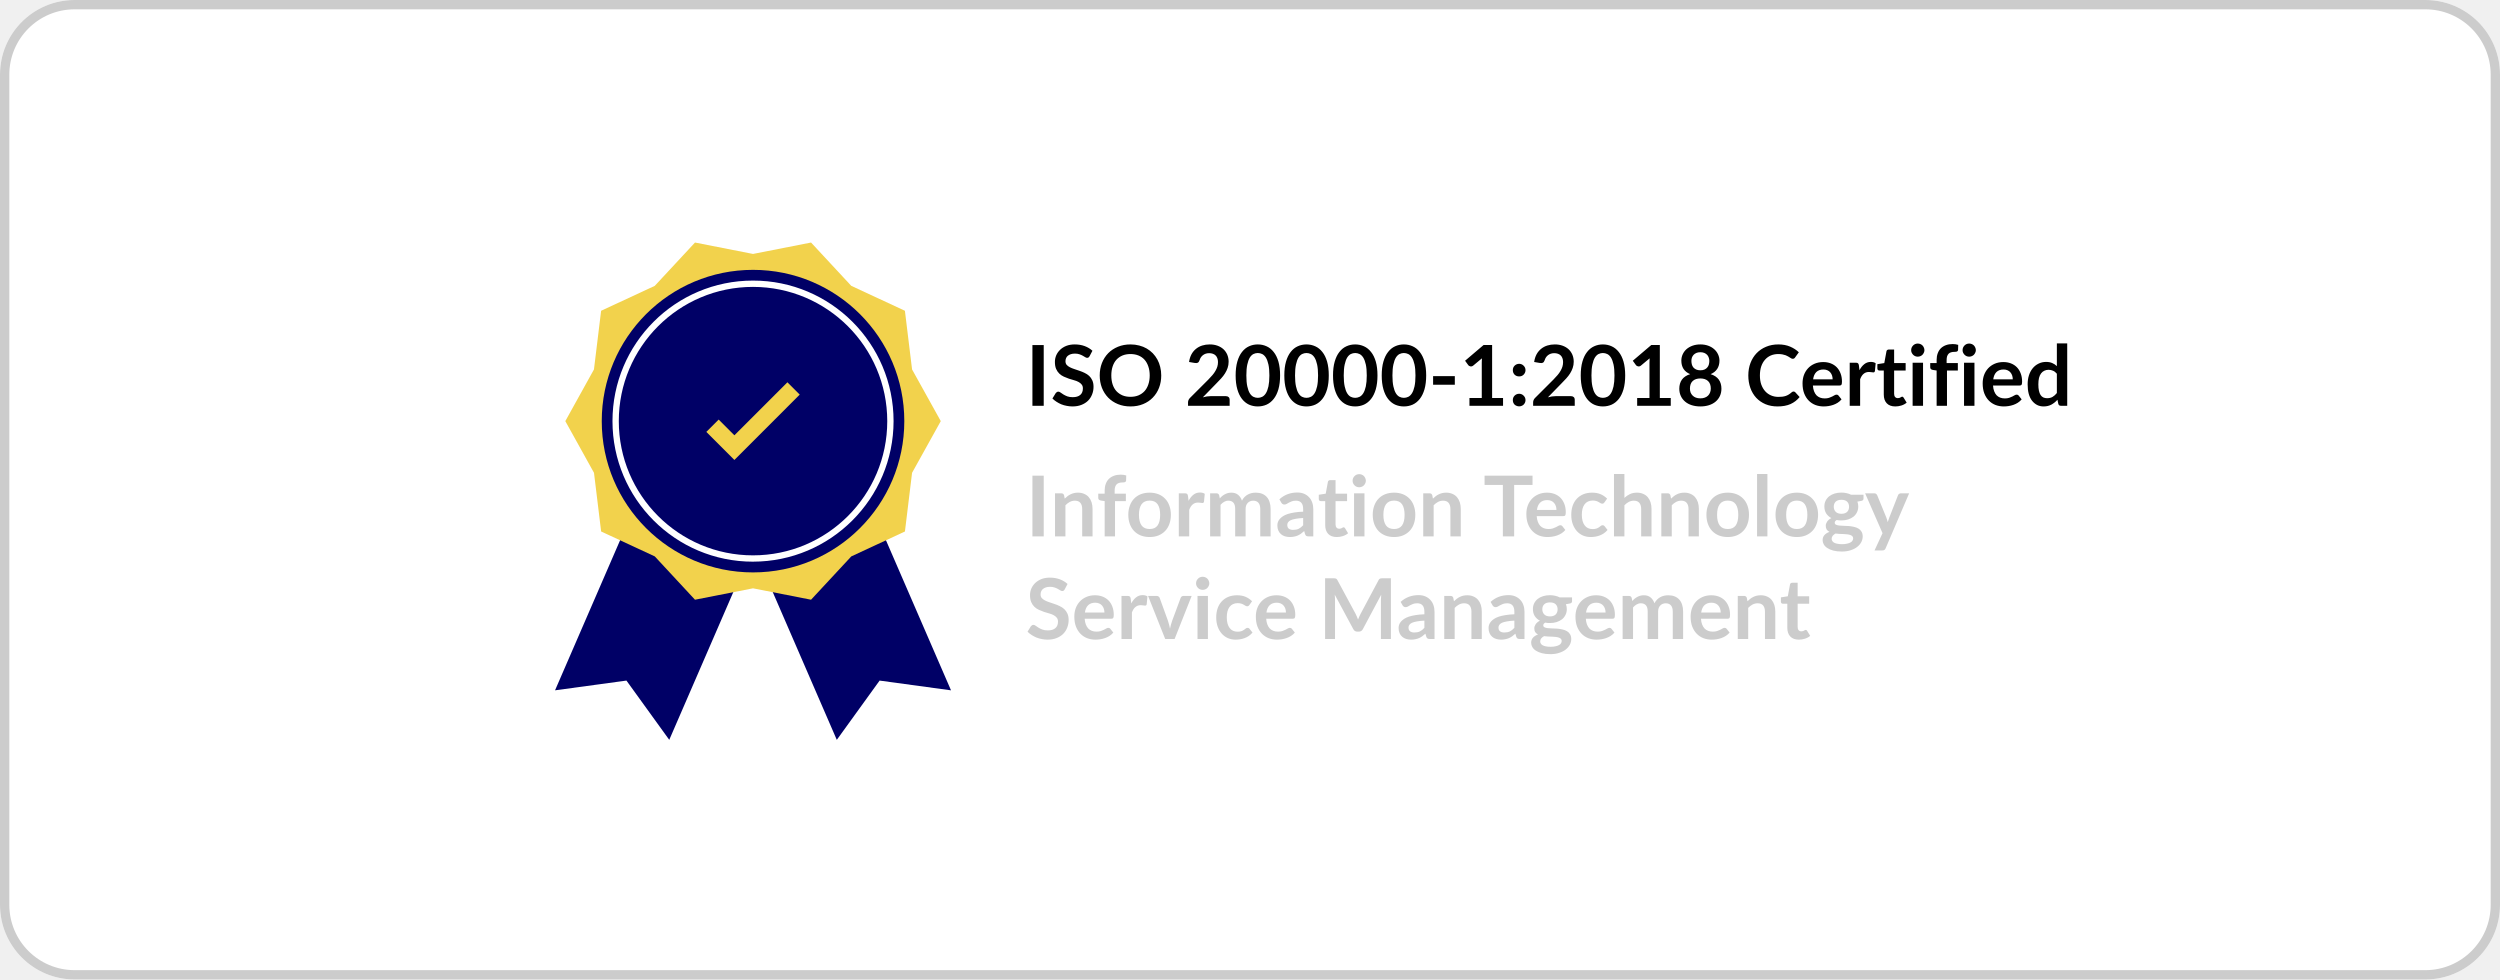
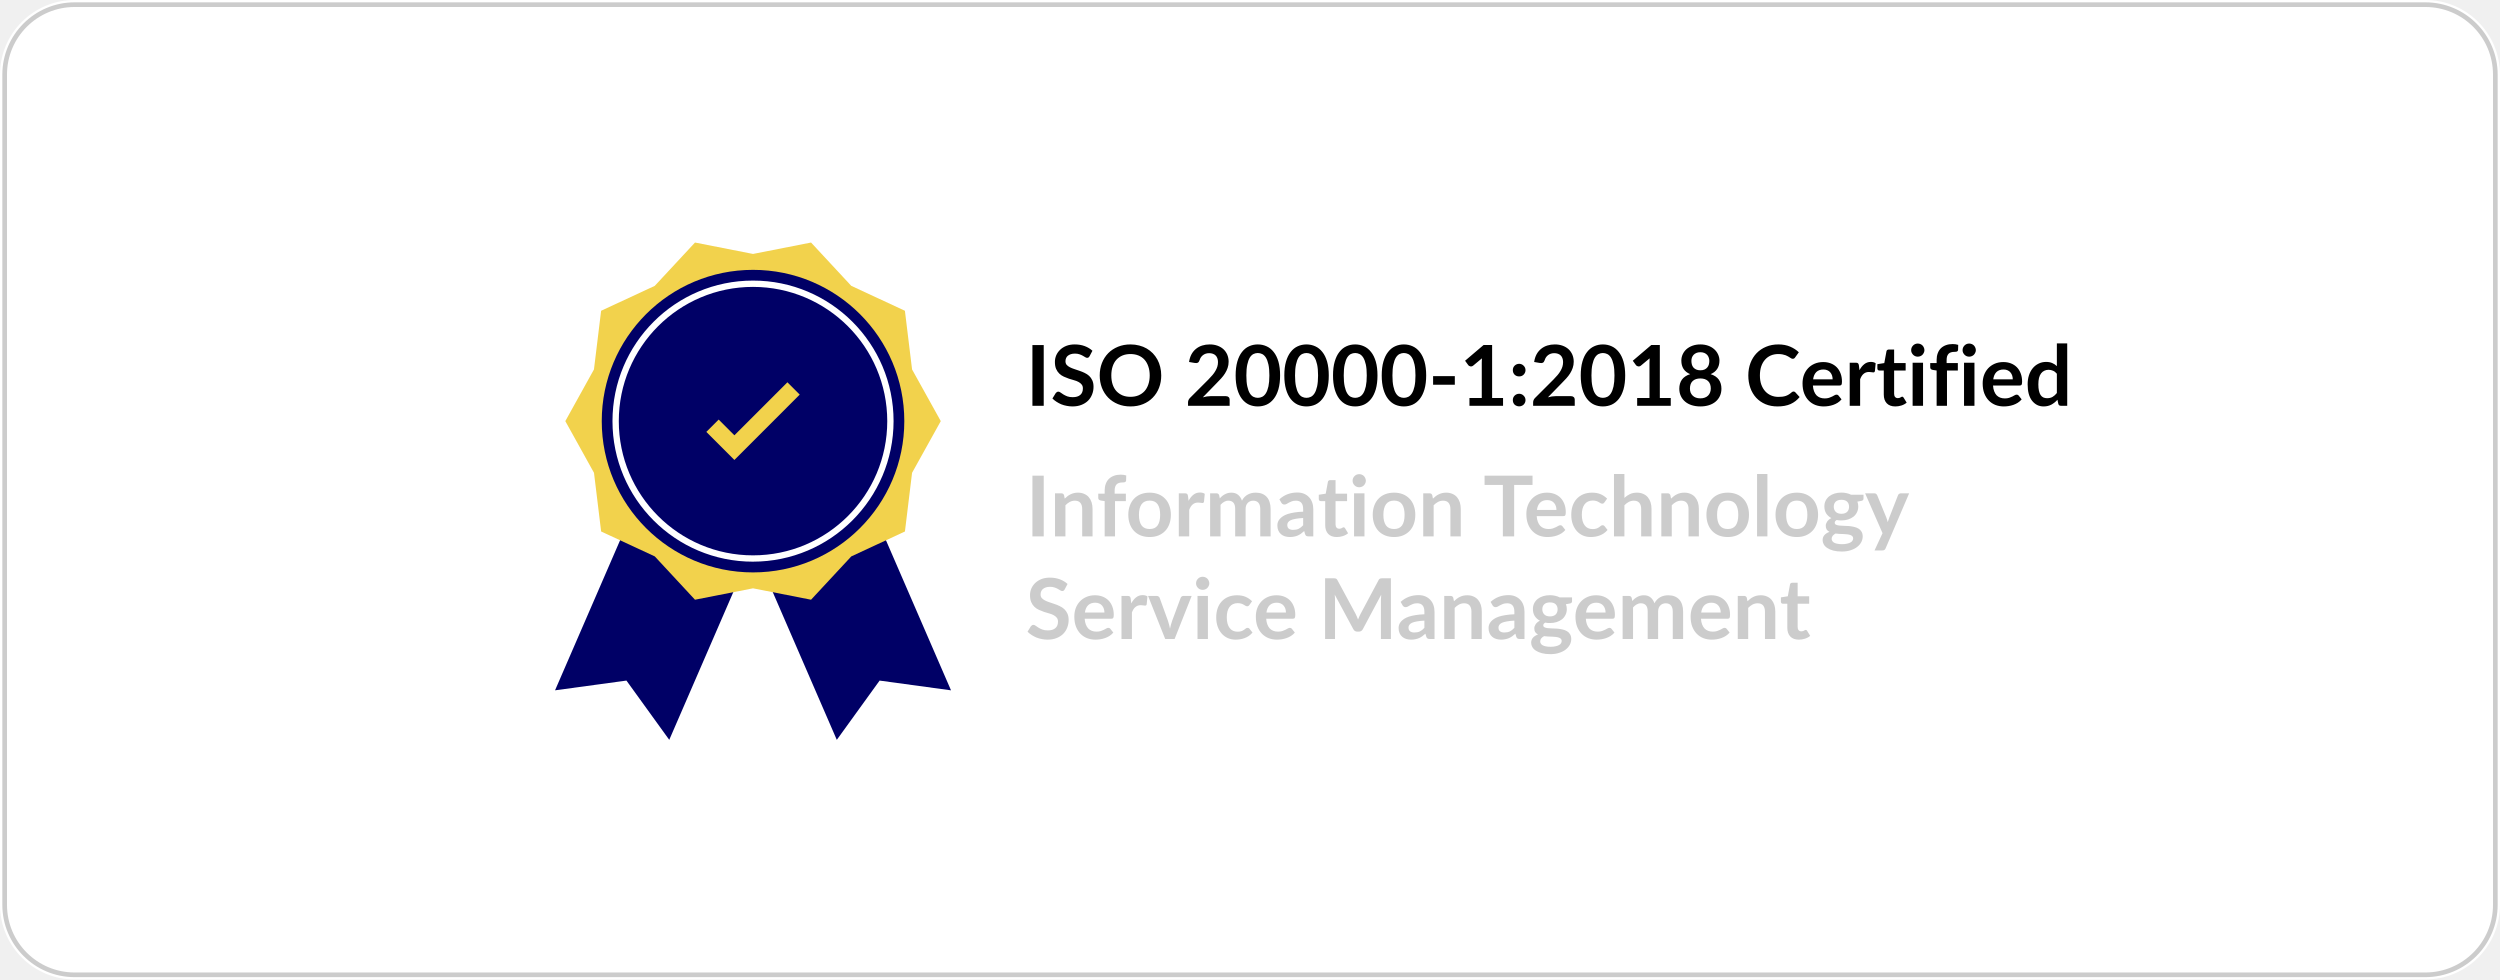
<svg xmlns="http://www.w3.org/2000/svg" width="536" height="210" viewBox="0 0 536 210">
  <defs>
    <clipPath id="clip-path">
      <rect id="Rectangle_252" data-name="Rectangle 252" width="84.899" height="106.622" fill="none" />
    </clipPath>
  </defs>
  <g id="iso-200000-1:2018" transform="translate(-692 -3361)">
-     <g id="Rectangle_254" data-name="Rectangle 254" transform="translate(692 3361)" fill="#fff" stroke="#ccc" stroke-width="2">
+     <g id="Rectangle_254" data-name="Rectangle 254" transform="translate(692 3361)" fill="#fff" stroke="#ccc" strokeWidth="2">
      <rect width="536" height="210" rx="16" stroke="none" />
      <rect x="1" y="1" width="534" height="208" rx="15" fill="none" />
    </g>
    <g id="iso-200000-1:2018-2" data-name="iso-200000-1:2018" transform="translate(620.949 224)">
      <g id="Group_501" data-name="Group 501" transform="translate(190.051 3189)">
        <path id="Path_503" data-name="Path 503" d="M0,445.628l15.31-2.09,9.178,12.707L45.015,408.9,20.525,398.283Z" transform="translate(0 -349.623)" fill="#006" />
        <path id="Path_504" data-name="Path 504" d="M326.445,408.9l20.526,47.346,9.178-12.706,15.311,2.09-20.526-47.346Z" transform="translate(-286.562 -349.622)" fill="#006" />
        <path id="Path_505" data-name="Path 505" d="M70.687,0,58.245,2.445,45.805,0,37.177,9.287l-11.5,5.342-1.536,12.58L18,38.29l6.15,11.08L25.681,61.95l11.5,5.342L45.8,76.58l12.441-2.445L70.686,76.58l8.628-9.287,11.5-5.341L92.345,49.37,98.5,38.29,92.345,27.21,90.81,14.629l-11.5-5.342Z" transform="translate(-15.797)" fill="#f2d24c" />
        <g id="Group_500" data-name="Group 500" transform="translate(0 0)">
          <g id="Group_499" data-name="Group 499" clip-path="url(#clip-path)">
            <path id="Path_506" data-name="Path 506" d="M146.846,80.371a32.434,32.434,0,1,1-32.434-32.434,32.433,32.433,0,0,1,32.434,32.434" transform="translate(-71.963 -42.08)" fill="#006" />
            <path id="Path_507" data-name="Path 507" d="M130.944,127.035A30.133,30.133,0,1,1,161.077,96.9a30.166,30.166,0,0,1-30.133,30.132m0-58.911A28.779,28.779,0,1,0,159.723,96.9a28.811,28.811,0,0,0-28.779-28.779" transform="translate(-88.495 -58.612)" fill="#fff" />
            <path id="Path_508" data-name="Path 508" d="M271.524,261.918,265.51,255.9l2.642-2.642,3.372,3.372,11.366-11.366,2.642,2.642Z" transform="translate(-233.071 -215.303)" fill="#f2d24c" />
          </g>
        </g>
      </g>
      <g id="Group_502" data-name="Group 502" transform="translate(12.949 4)">
        <text id="ISO_20000-1:2018_Certified" data-name="ISO 20000-1:2018 Certified" transform="translate(278 3220)" font-size="18" font-family="Lato-Bold, Lato" font-weight="700">
          <tspan x="0" y="0">ISO 20000-1:2018 Certified</tspan>
        </text>
        <text id="Information_Technology_Service_Management" data-name="Information Technology Service Management" transform="translate(278 3248)" fill="#ccc" font-size="18" font-family="Lato-Bold, Lato" font-weight="700">
          <tspan x="0" y="0">Information Technology</tspan>
          <tspan x="0" y="22">Service Management</tspan>
        </text>
      </g>
    </g>
  </g>
</svg>
